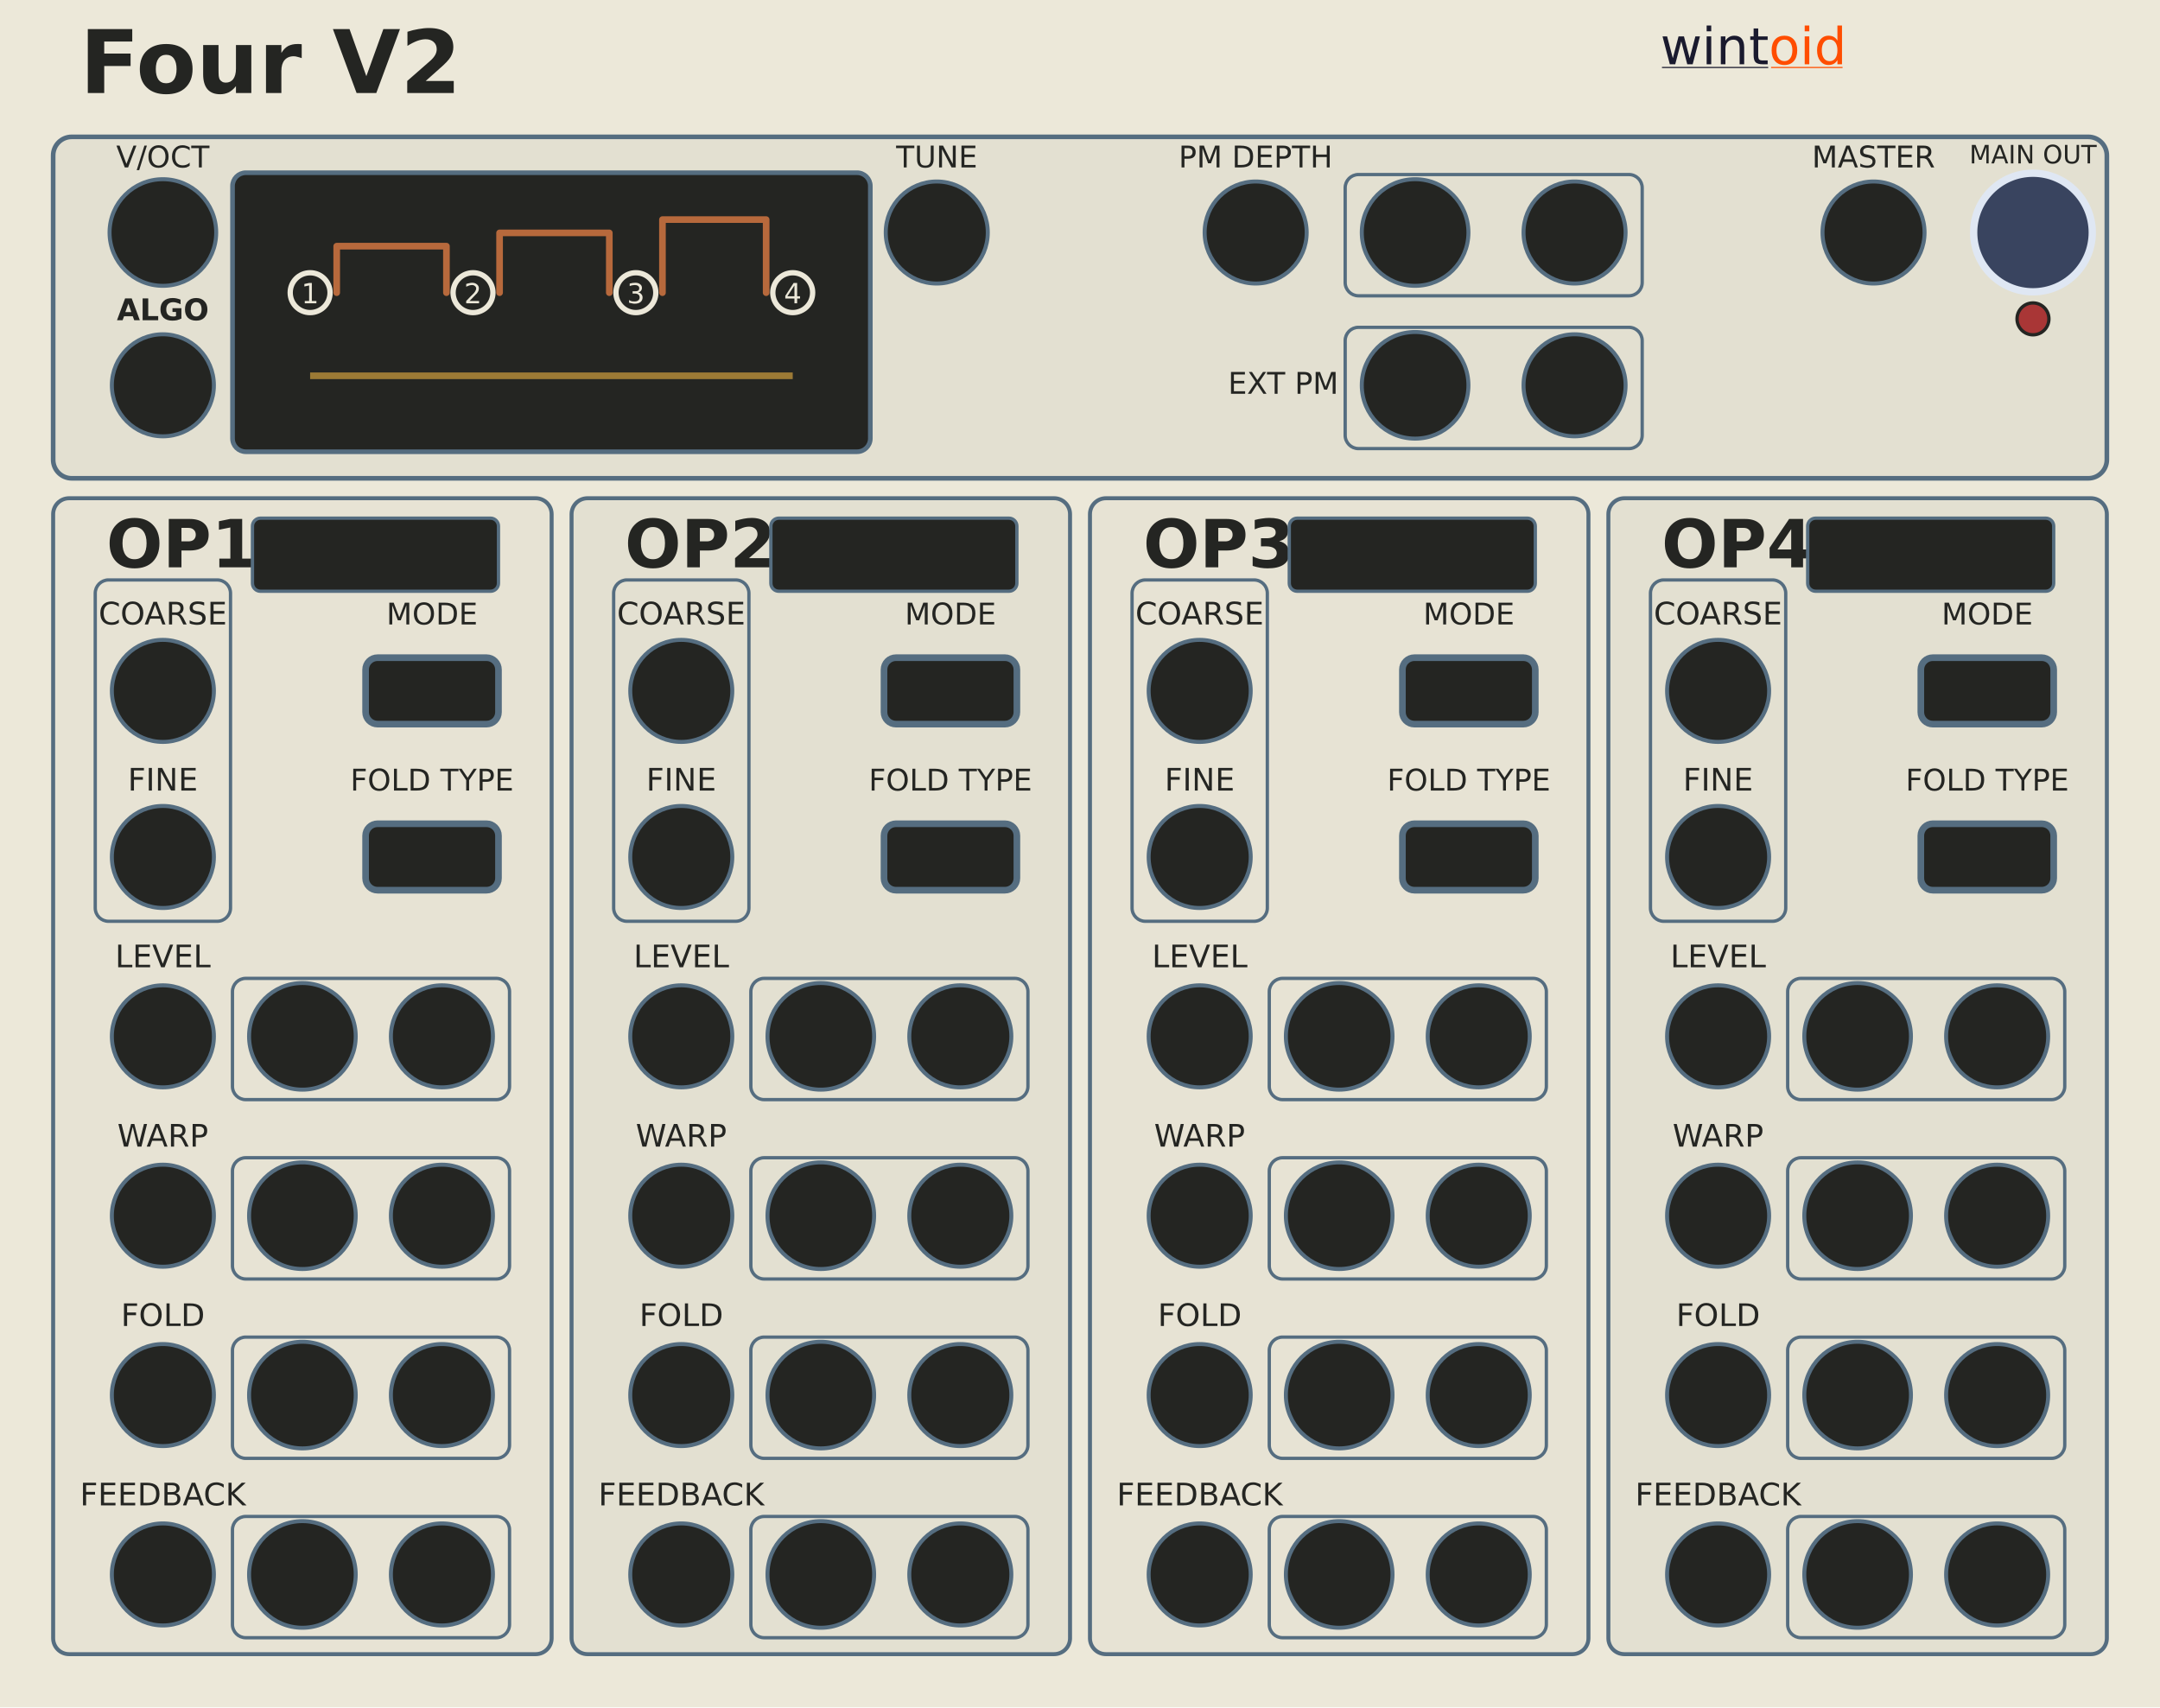
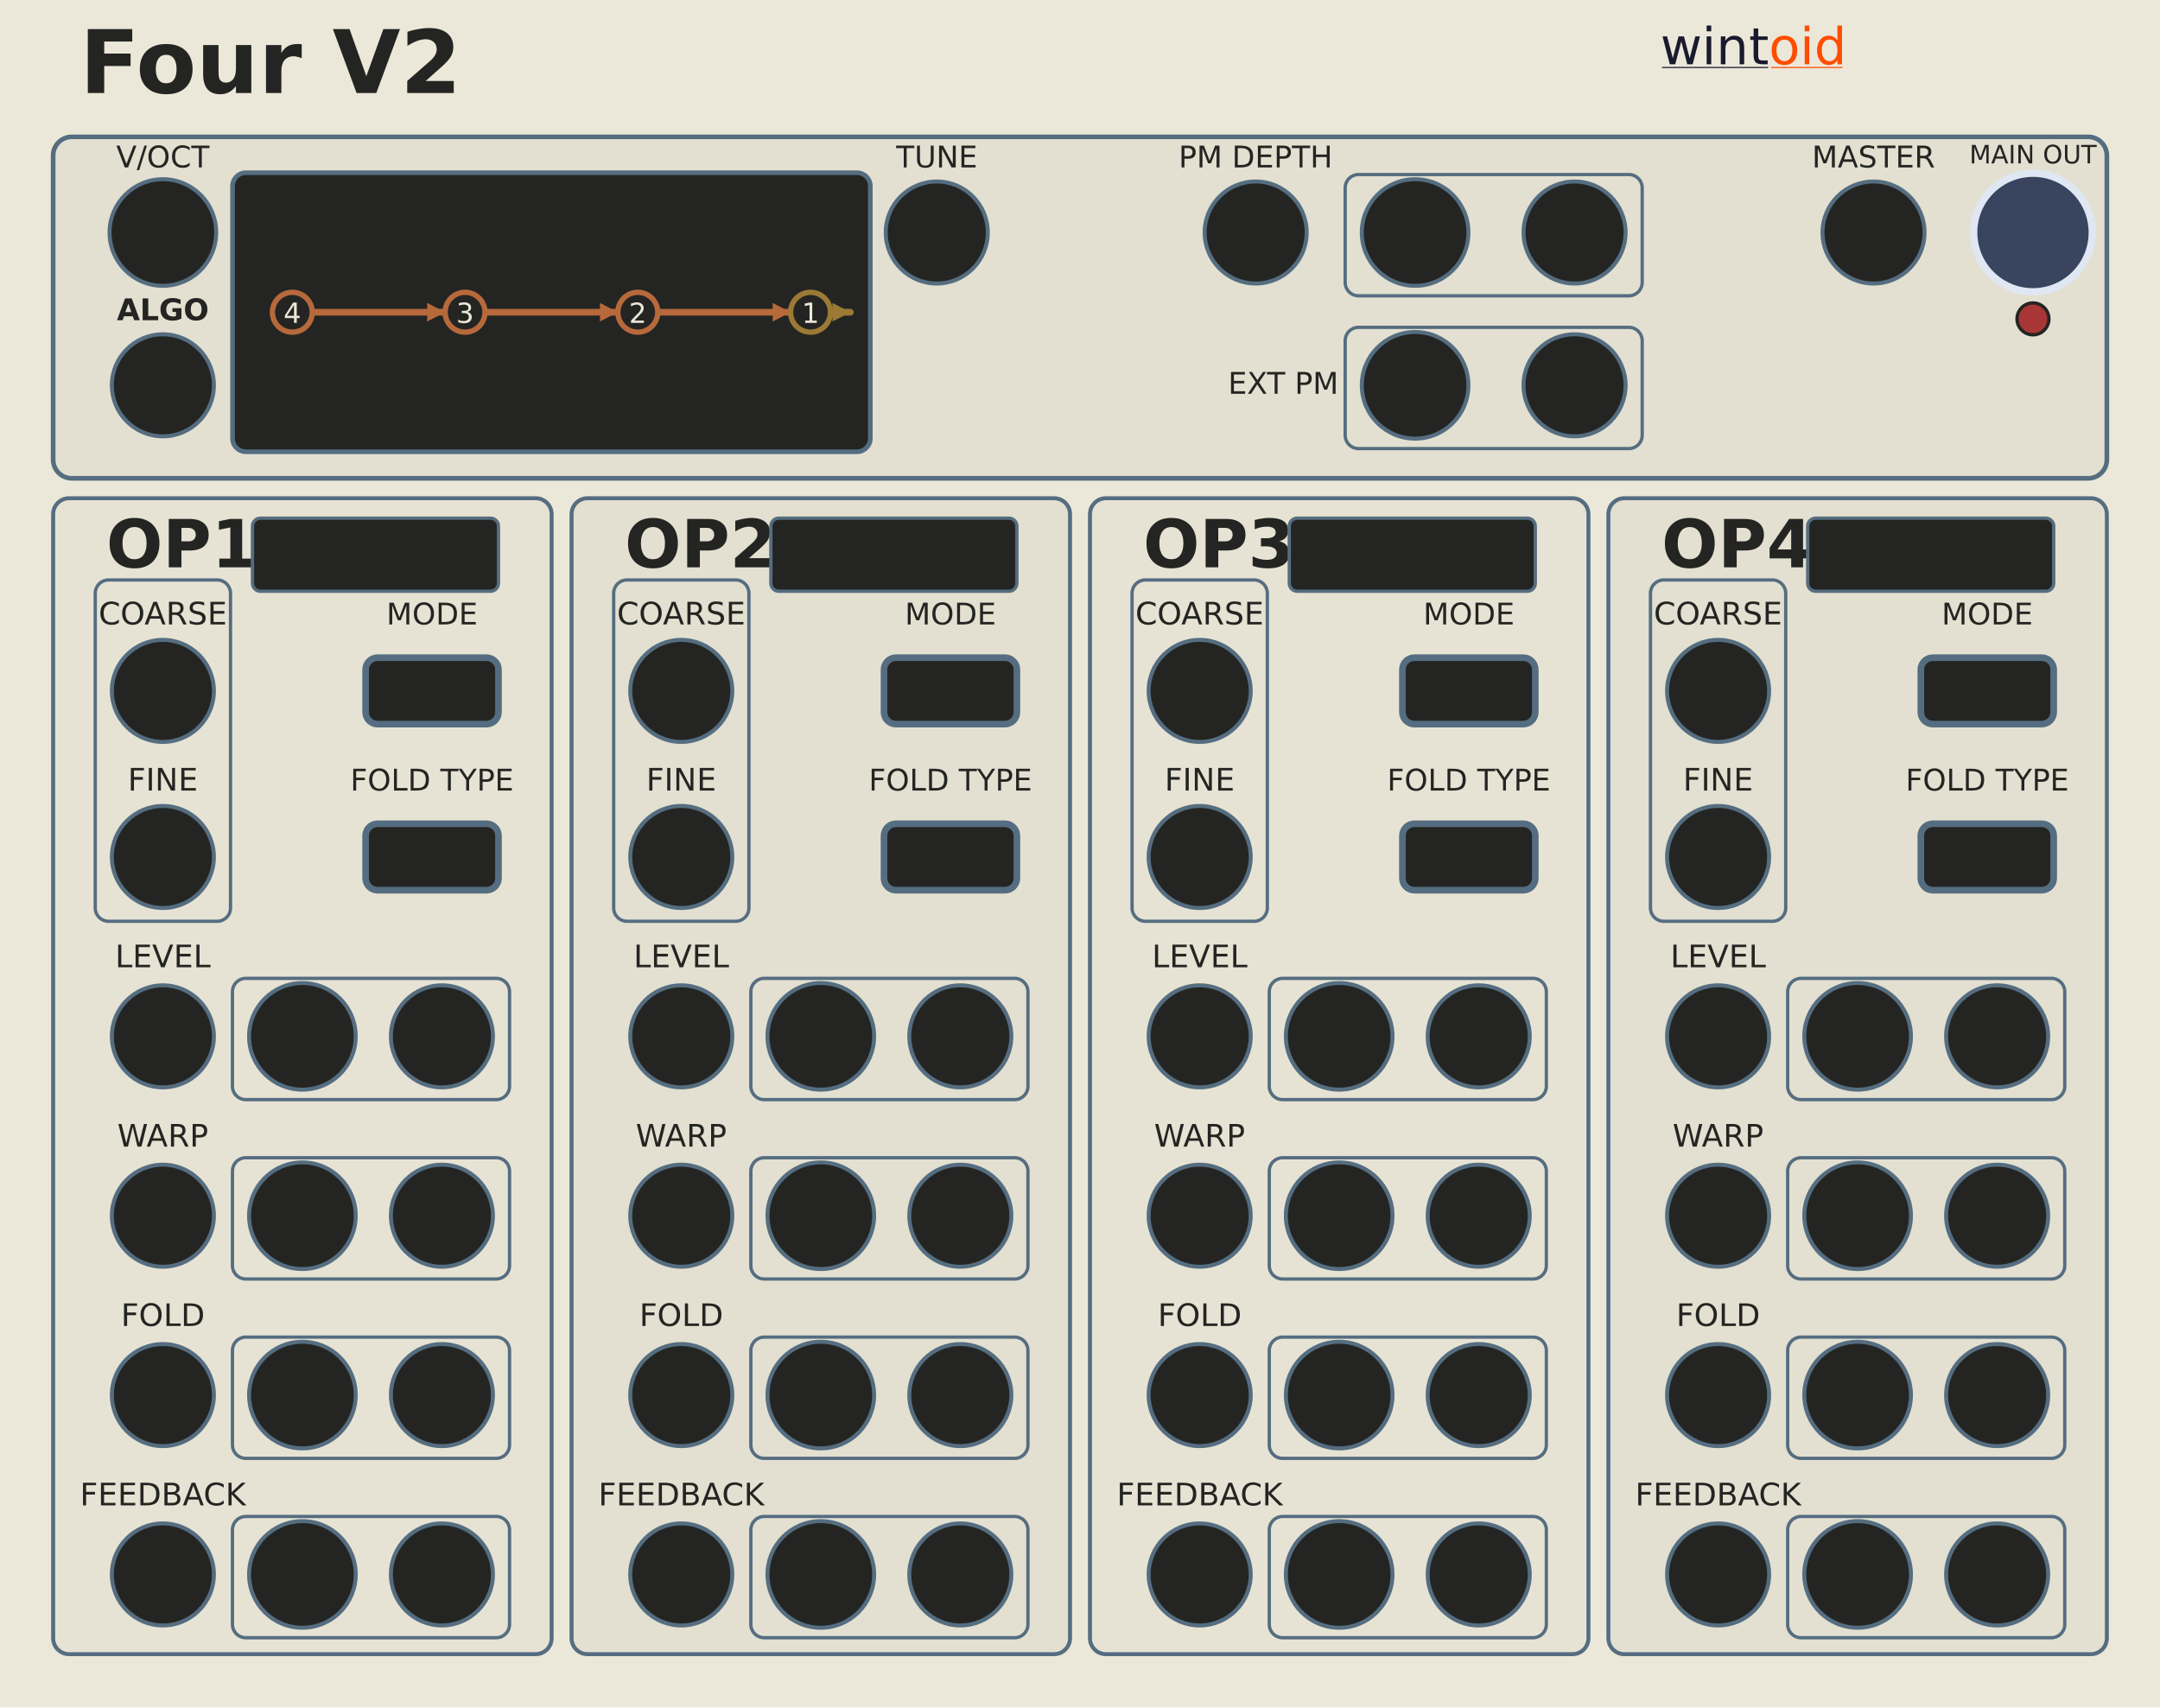
<svg xmlns="http://www.w3.org/2000/svg" width="162.56mm" height="128.5mm" viewBox="0 0 162.56 128.5">
  <rect x="0" y="0" width="162.56" height="128.5" fill="#ece8d9" stroke="#ece8d9" stroke-width="0" />
  <g id="wintoid-logo" transform="translate(124.959 0.638) scale(0.06)">
    <g id="wint-glyphs" fill="#1a1a2e">
      <path data-glyph="w" data-glyph-index="90" data-bbox="2.6875,-35,49.6562,0" transform="translate(0 70)" fill="#1a1a2e" d="M 2.688 -35 L 8.438 -35 L 15.625 -7.688 L 22.781 -35 L 29.562 -35 L 36.75 -7.688 L 43.906 -35 L 49.656 -35 L 40.5 0 L 33.719 0 L 26.188 -28.688 L 18.625 0 L 11.844 0 Z" />
      <path data-glyph="i" data-glyph-index="76" data-bbox="6.0312,-48.625,11.7812,0" transform="translate(52 70)" fill="#1a1a2e" d="M 6.031 -35 L 11.781 -35 L 11.781 0 L 6.031 0 Z M 6.031 -48.625 L 11.781 -48.625 L 11.781 -41.344 L 6.031 -41.344 Z" />
      <path data-glyph="n" data-glyph-index="81" data-bbox="5.8125,-35.8438,35.125,0" transform="translate(70 70)" fill="#1a1a2e" d="M 35.125 -21.125 L 35.125 0 L 29.375 0 L 29.375 -20.938 Q 29.375 -25.906 27.438 -28.375 Q 25.5 -30.844 21.625 -30.844 Q 16.969 -30.844 14.281 -27.875 Q 11.594 -24.906 11.594 -19.781 L 11.594 0 L 5.812 0 L 5.812 -35 L 11.594 -35 L 11.594 -29.562 Q 13.656 -32.719 16.453 -34.281 Q 19.25 -35.844 22.906 -35.844 Q 28.938 -35.844 32.031 -32.109 Q 35.125 -28.375 35.125 -21.125 Z" />
      <path data-glyph="t" data-glyph-index="87" data-bbox="1.7188,-44.9375,23.5625,0" transform="translate(111 70)" fill="#1a1a2e" d="M 11.719 -44.938 L 11.719 -35 L 23.562 -35 L 23.562 -30.531 L 11.719 -30.531 L 11.719 -11.531 Q 11.719 -7.25 12.891 -6.031 Q 14.062 -4.812 17.656 -4.812 L 23.562 -4.812 L 23.562 0 L 17.656 0 Q 11 0 8.469 -2.484 Q 5.938 -4.969 5.938 -11.531 L 5.938 -30.531 L 1.719 -30.531 L 1.719 -35 L 5.938 -35 L 5.938 -44.938 Z" />
    </g>
    <line id="wint-underline" x1="2.688" y1="74" x2="134.562" y2="74" stroke="#1a1a2e" stroke-width="1.4" stroke-linecap="square" />
    <g id="oid-glyphs" fill="#ff4d00">
      <path data-glyph="o" data-glyph-index="82" data-bbox="3.5312,-35.8438,35.6562,0.9062" transform="translate(136 70)" fill="#ff4d00" d="M 19.594 -30.969 Q 14.969 -30.969 12.281 -27.359 Q 9.594 -23.75 9.594 -17.469 Q 9.594 -11.188 12.266 -7.578 Q 14.938 -3.969 19.594 -3.969 Q 24.188 -3.969 26.875 -7.594 Q 29.562 -11.219 29.562 -17.469 Q 29.562 -23.688 26.875 -27.328 Q 24.188 -30.969 19.594 -30.969 Z M 19.594 -35.844 Q 27.094 -35.844 31.375 -30.969 Q 35.656 -26.094 35.656 -17.469 Q 35.656 -8.875 31.375 -3.984 Q 27.094 0.906 19.594 0.906 Q 12.062 0.906 7.797 -3.984 Q 3.531 -8.875 3.531 -17.469 Q 3.531 -26.094 7.797 -30.969 Q 12.062 -35.844 19.594 -35.844 Z" />
      <path data-glyph="i" data-glyph-index="76" data-bbox="6.0312,-48.625,11.7812,0" transform="translate(175 70)" fill="#ff4d00" d="M 6.031 -35 L 11.781 -35 L 11.781 0 L 6.031 0 Z M 6.031 -48.625 L 11.781 -48.625 L 11.781 -41.344 L 6.031 -41.344 Z" />
      <path data-glyph="d" data-glyph-index="71" data-bbox="3.5312,-48.625,34.8125,0.9062" transform="translate(193 70)" fill="#ff4d00" d="M 29.062 -29.688 L 29.062 -48.625 L 34.812 -48.625 L 34.812 0 L 29.062 0 L 29.062 -5.25 Q 27.25 -2.125 24.484 -0.609 Q 21.719 0.906 17.844 0.906 Q 11.5 0.906 7.516 -4.156 Q 3.531 -9.219 3.531 -17.469 Q 3.531 -25.719 7.516 -30.781 Q 11.5 -35.844 17.844 -35.844 Q 21.719 -35.844 24.484 -34.328 Q 27.25 -32.812 29.062 -29.688 Z M 9.469 -17.469 Q 9.469 -11.125 12.078 -7.516 Q 14.688 -3.906 19.25 -3.906 Q 23.812 -3.906 26.438 -7.516 Q 29.062 -11.125 29.062 -17.469 Q 29.062 -23.812 26.438 -27.422 Q 23.812 -31.031 19.25 -31.031 Q 14.688 -31.031 12.078 -27.422 Q 9.469 -23.812 9.469 -17.469 Z" />
    </g>
    <line id="oid-underline" x1="139.531" y1="74" x2="227.812" y2="74" stroke="#ff4d00" stroke-width="1.4" stroke-linecap="square" />
  </g>
  <text x="6" y="7" text-anchor="start" font-family="DejaVu Sans" font-size="6.6" font-weight="700" fill="#242522">Four V2</text>
  <rect id="routing-section" x="4" y="10.3" width="154.56" height="25.7" fill="#e3e0d1" stroke="#556d80" stroke-width="0.35" rx="1.4" />
  <text x="12.258" y="24.1" text-anchor="middle" font-family="DejaVu Sans" font-size="2.25" font-weight="600" fill="#242522">ALGO</text>
  <rect id="routing-display" x="17.5" y="13" width="48" height="21" fill="#242522" stroke="#556d80" stroke-width="0.35" rx="1" />
  <g id="routing-display-art">
-     <path d="M 25.34 22.028 L 25.34 18.528 L 33.598 18.528 L 33.598 22.028" fill="none" stroke="#b7693c" stroke-width="0.5" stroke-linecap="round" stroke-linejoin="round" />
-     <path d="M 37.598 22.028 L 37.598 17.528 L 45.856 17.528 L 45.856 22.028" fill="none" stroke="#b7693c" stroke-width="0.5" stroke-linecap="round" stroke-linejoin="round" />
-     <path d="M 49.856 22.028 L 49.856 16.528 L 57.66 16.528 L 57.66 22.028" fill="none" stroke="#b7693c" stroke-width="0.5" stroke-linecap="round" stroke-linejoin="round" />
-     <line x1="23.34" y1="28.284" x2="59.66" y2="28.284" stroke="#9c7a35" stroke-width="0.5" />
-     <circle cx="23.34" cy="22.028" r="1.5" fill="#242522" stroke="#ece8d9" stroke-width="0.4" />
-     <text x="23.34" y="22.828" text-anchor="middle" font-family="DejaVu Sans" font-size="2.1" fill="#ece8d9">1</text>
-     <circle cx="35.598" cy="22.028" r="1.5" fill="#242522" stroke="#ece8d9" stroke-width="0.4" />
-     <text x="35.598" y="22.828" text-anchor="middle" font-family="DejaVu Sans" font-size="2.1" fill="#ece8d9">2</text>
-     <circle cx="47.856" cy="22.028" r="1.5" fill="#242522" stroke="#ece8d9" stroke-width="0.4" />
-     <text x="47.856" y="22.828" text-anchor="middle" font-family="DejaVu Sans" font-size="2.1" fill="#ece8d9">3</text>
-     <circle cx="59.66" cy="22.028" r="1.5" fill="#242522" stroke="#ece8d9" stroke-width="0.4" />
-     <text x="59.66" y="22.828" text-anchor="middle" font-family="DejaVu Sans" font-size="2.1" fill="#ece8d9">4</text>
+     <path d="M 23.5 23.5 L 33.5 23.5" fill="none" stroke="#b7693c" stroke-width="0.5" stroke-linecap="round" stroke-linejoin="round" />
+     <path d="M 33.5 23.5 L 32.15 22.8 L 32.15 24.2 Z" fill="#b7693c" stroke="#b7693c" stroke-width="0" stroke-linecap="round" stroke-linejoin="round" />
+     <path d="M 36.5 23.5 L 46.5 23.5" fill="none" stroke="#b7693c" stroke-width="0.5" stroke-linecap="round" stroke-linejoin="round" />
+     <path d="M 46.5 23.5 L 45.15 22.8 L 45.15 24.2 Z" fill="#b7693c" stroke="#b7693c" stroke-width="0" stroke-linecap="round" stroke-linejoin="round" />
+     <path d="M 49.5 23.5 L 59.5 23.5" fill="none" stroke="#b7693c" stroke-width="0.5" stroke-linecap="round" stroke-linejoin="round" />
+     <path d="M 59.5 23.5 L 58.15 22.8 L 58.15 24.2 Z" fill="#b7693c" stroke="#b7693c" stroke-width="0" stroke-linecap="round" stroke-linejoin="round" />
+     <path d="M 62.5 23.5 L 64 23.5" fill="none" stroke="#9c7a35" stroke-width="0.5" stroke-linecap="round" stroke-linejoin="round" />
+     <path d="M 64 23.5 L 62.65 22.8 L 62.65 24.2 Z" fill="#9c7a35" stroke="#9c7a35" stroke-width="0" stroke-linecap="round" stroke-linejoin="round" />
+     <circle cx="61" cy="23.5" r="1.5" fill="#242522" stroke="#9c7a35" stroke-width="0.4" />
+     <text x="61" y="24.3" text-anchor="middle" font-family="DejaVu Sans" font-size="2.1" fill="#ece8d9">1</text>
+     <circle cx="48" cy="23.5" r="1.5" fill="#242522" stroke="#b7693c" stroke-width="0.4" />
+     <text x="48" y="24.3" text-anchor="middle" font-family="DejaVu Sans" font-size="2.1" fill="#ece8d9">2</text>
+     <circle cx="35" cy="23.5" r="1.5" fill="#242522" stroke="#b7693c" stroke-width="0.4" />
+     <text x="35" y="24.3" text-anchor="middle" font-family="DejaVu Sans" font-size="2.1" fill="#ece8d9">3</text>
+     <circle cx="22" cy="23.5" r="1.5" fill="#242522" stroke="#b7693c" stroke-width="0.4" />
+     <text x="22" y="24.3" text-anchor="middle" font-family="DejaVu Sans" font-size="2.1" fill="#ece8d9">4</text>
  </g>
  <rect id="pm-depth-cv-group" x="101.237" y="13.137" width="22.353" height="9.126" fill="none" stroke="#556d80" stroke-width="0.25" rx="1" />
  <rect id="external-pm-group" x="101.237" y="24.637" width="22.353" height="9.126" fill="none" stroke="#556d80" stroke-width="0.25" rx="1" />
  <text x="70.5" y="12.6" text-anchor="middle" font-family="DejaVu Sans" font-size="2.25" font-weight="400" fill="#242522">TUNE</text>
  <text x="94.5" y="12.6" text-anchor="middle" font-family="DejaVu Sans" font-size="2.25" font-weight="400" fill="#242522">PM DEPTH</text>
  <text x="141" y="12.6" text-anchor="middle" font-family="DejaVu Sans" font-size="2.25" font-weight="400" fill="#242522">MASTER</text>
  <text x="100.737" y="29" text-anchor="end" font-family="DejaVu Sans" font-size="2.25" font-weight="400" fill="#242522" dominant-baseline="middle">EXT PM</text>
  <rect id="operator-section-1" x="4" y="37.5" width="37.515" height="87" fill="#e7e3d4" stroke="#556d80" stroke-width="0.3" rx="1.2" />
  <text x="8" y="42.7" text-anchor="start" font-family="DejaVu Sans" font-size="5" font-weight="700" fill="#242522">OP1</text>
  <rect id="op1-frequency-display" x="19" y="39" width="18.515" height="5.5" fill="#242522" stroke="#556d80" stroke-width="0.25" rx="0.6" />
  <rect id="op1-coarse-fine-group" x="7.168" y="43.65" width="10.18" height="25.69" fill="none" stroke="#556d80" stroke-width="0.25" rx="1" />
  <rect id="op1-output-cv-group" x="17.494" y="73.637" width="20.853" height="9.126" fill="none" stroke="#556d80" stroke-width="0.25" rx="1" />
  <rect id="op1-warp-cv-group" x="17.494" y="87.137" width="20.853" height="9.126" fill="none" stroke="#556d80" stroke-width="0.25" rx="1" />
  <rect id="op1-fold-cv-group" x="17.494" y="100.637" width="20.853" height="9.126" fill="none" stroke="#556d80" stroke-width="0.25" rx="1" />
  <rect id="op1-feedback-cv-group" x="17.494" y="114.137" width="20.853" height="9.126" fill="none" stroke="#556d80" stroke-width="0.25" rx="1" />
  <text x="12.258" y="47" text-anchor="middle" font-family="DejaVu Sans" font-size="2.35" font-weight="400" fill="#242522">COARSE</text>
  <text x="32.515" y="47" text-anchor="middle" font-family="DejaVu Sans" font-size="2.25" font-weight="400" fill="#242522">MODE</text>
  <text x="12.258" y="59.5" text-anchor="middle" font-family="DejaVu Sans" font-size="2.35" font-weight="400" fill="#242522">FINE</text>
  <text x="32.515" y="59.5" text-anchor="middle" font-family="DejaVu Sans" font-size="2.25" font-weight="400" fill="#242522">FOLD TYPE</text>
  <text x="12.258" y="72.8" text-anchor="middle" font-family="DejaVu Sans" font-size="2.35" font-weight="400" fill="#242522">LEVEL</text>
  <text x="12.258" y="86.3" text-anchor="middle" font-family="DejaVu Sans" font-size="2.35" font-weight="400" fill="#242522">WARP</text>
  <text x="12.258" y="99.8" text-anchor="middle" font-family="DejaVu Sans" font-size="2.35" font-weight="400" fill="#242522">FOLD</text>
  <text x="12.258" y="113.3" text-anchor="middle" font-family="DejaVu Sans" font-size="2.35" font-weight="400" fill="#242522">FEEDBACK</text>
  <rect id="operator-section-2" x="43.015" y="37.5" width="37.515" height="87" fill="#e3e0d1" stroke="#556d80" stroke-width="0.3" rx="1.2" />
  <text x="47.015" y="42.7" text-anchor="start" font-family="DejaVu Sans" font-size="5" font-weight="700" fill="#242522">OP2</text>
  <rect id="op2-frequency-display" x="58.015" y="39" width="18.515" height="5.5" fill="#242522" stroke="#556d80" stroke-width="0.25" rx="0.6" />
  <rect id="op2-coarse-fine-group" x="46.183" y="43.65" width="10.18" height="25.69" fill="none" stroke="#556d80" stroke-width="0.25" rx="1" />
  <rect id="op2-output-cv-group" x="56.509" y="73.637" width="20.853" height="9.126" fill="none" stroke="#556d80" stroke-width="0.25" rx="1" />
  <rect id="op2-warp-cv-group" x="56.509" y="87.137" width="20.853" height="9.126" fill="none" stroke="#556d80" stroke-width="0.25" rx="1" />
  <rect id="op2-fold-cv-group" x="56.509" y="100.637" width="20.853" height="9.126" fill="none" stroke="#556d80" stroke-width="0.25" rx="1" />
  <rect id="op2-feedback-cv-group" x="56.509" y="114.137" width="20.853" height="9.126" fill="none" stroke="#556d80" stroke-width="0.25" rx="1" />
  <text x="51.273" y="47" text-anchor="middle" font-family="DejaVu Sans" font-size="2.35" font-weight="400" fill="#242522">COARSE</text>
  <text x="71.53" y="47" text-anchor="middle" font-family="DejaVu Sans" font-size="2.25" font-weight="400" fill="#242522">MODE</text>
  <text x="51.273" y="59.5" text-anchor="middle" font-family="DejaVu Sans" font-size="2.35" font-weight="400" fill="#242522">FINE</text>
  <text x="71.53" y="59.5" text-anchor="middle" font-family="DejaVu Sans" font-size="2.25" font-weight="400" fill="#242522">FOLD TYPE</text>
  <text x="51.273" y="72.8" text-anchor="middle" font-family="DejaVu Sans" font-size="2.35" font-weight="400" fill="#242522">LEVEL</text>
  <text x="51.273" y="86.3" text-anchor="middle" font-family="DejaVu Sans" font-size="2.35" font-weight="400" fill="#242522">WARP</text>
  <text x="51.273" y="99.8" text-anchor="middle" font-family="DejaVu Sans" font-size="2.35" font-weight="400" fill="#242522">FOLD</text>
  <text x="51.273" y="113.3" text-anchor="middle" font-family="DejaVu Sans" font-size="2.35" font-weight="400" fill="#242522">FEEDBACK</text>
  <rect id="operator-section-3" x="82.03" y="37.5" width="37.515" height="87" fill="#e7e3d4" stroke="#556d80" stroke-width="0.3" rx="1.2" />
  <text x="86.03" y="42.7" text-anchor="start" font-family="DejaVu Sans" font-size="5" font-weight="700" fill="#242522">OP3</text>
  <rect id="op3-frequency-display" x="97.03" y="39" width="18.515" height="5.5" fill="#242522" stroke="#556d80" stroke-width="0.25" rx="0.6" />
  <rect id="op3-coarse-fine-group" x="85.198" y="43.65" width="10.18" height="25.69" fill="none" stroke="#556d80" stroke-width="0.25" rx="1" />
  <rect id="op3-output-cv-group" x="95.524" y="73.637" width="20.853" height="9.126" fill="none" stroke="#556d80" stroke-width="0.25" rx="1" />
  <rect id="op3-warp-cv-group" x="95.524" y="87.137" width="20.853" height="9.126" fill="none" stroke="#556d80" stroke-width="0.25" rx="1" />
  <rect id="op3-fold-cv-group" x="95.524" y="100.637" width="20.853" height="9.126" fill="none" stroke="#556d80" stroke-width="0.25" rx="1" />
  <rect id="op3-feedback-cv-group" x="95.524" y="114.137" width="20.853" height="9.126" fill="none" stroke="#556d80" stroke-width="0.25" rx="1" />
  <text x="90.287" y="47" text-anchor="middle" font-family="DejaVu Sans" font-size="2.35" font-weight="400" fill="#242522">COARSE</text>
  <text x="110.545" y="47" text-anchor="middle" font-family="DejaVu Sans" font-size="2.25" font-weight="400" fill="#242522">MODE</text>
  <text x="90.287" y="59.5" text-anchor="middle" font-family="DejaVu Sans" font-size="2.35" font-weight="400" fill="#242522">FINE</text>
  <text x="110.545" y="59.5" text-anchor="middle" font-family="DejaVu Sans" font-size="2.25" font-weight="400" fill="#242522">FOLD TYPE</text>
  <text x="90.287" y="72.8" text-anchor="middle" font-family="DejaVu Sans" font-size="2.35" font-weight="400" fill="#242522">LEVEL</text>
  <text x="90.287" y="86.3" text-anchor="middle" font-family="DejaVu Sans" font-size="2.35" font-weight="400" fill="#242522">WARP</text>
  <text x="90.287" y="99.8" text-anchor="middle" font-family="DejaVu Sans" font-size="2.35" font-weight="400" fill="#242522">FOLD</text>
  <text x="90.287" y="113.3" text-anchor="middle" font-family="DejaVu Sans" font-size="2.35" font-weight="400" fill="#242522">FEEDBACK</text>
  <rect id="operator-section-4" x="121.045" y="37.5" width="37.515" height="87" fill="#e3e0d1" stroke="#556d80" stroke-width="0.3" rx="1.2" />
  <text x="125.045" y="42.7" text-anchor="start" font-family="DejaVu Sans" font-size="5" font-weight="700" fill="#242522">OP4</text>
  <rect id="op4-frequency-display" x="136.045" y="39" width="18.515" height="5.5" fill="#242522" stroke="#556d80" stroke-width="0.25" rx="0.6" />
  <rect id="op4-coarse-fine-group" x="124.213" y="43.65" width="10.18" height="25.69" fill="none" stroke="#556d80" stroke-width="0.25" rx="1" />
  <rect id="op4-output-cv-group" x="134.539" y="73.637" width="20.853" height="9.126" fill="none" stroke="#556d80" stroke-width="0.25" rx="1" />
  <rect id="op4-warp-cv-group" x="134.539" y="87.137" width="20.853" height="9.126" fill="none" stroke="#556d80" stroke-width="0.25" rx="1" />
  <rect id="op4-fold-cv-group" x="134.539" y="100.637" width="20.853" height="9.126" fill="none" stroke="#556d80" stroke-width="0.25" rx="1" />
  <rect id="op4-feedback-cv-group" x="134.539" y="114.137" width="20.853" height="9.126" fill="none" stroke="#556d80" stroke-width="0.25" rx="1" />
  <text x="129.303" y="47" text-anchor="middle" font-family="DejaVu Sans" font-size="2.35" font-weight="400" fill="#242522">COARSE</text>
  <text x="149.56" y="47" text-anchor="middle" font-family="DejaVu Sans" font-size="2.25" font-weight="400" fill="#242522">MODE</text>
  <text x="129.303" y="59.5" text-anchor="middle" font-family="DejaVu Sans" font-size="2.35" font-weight="400" fill="#242522">FINE</text>
  <text x="149.56" y="59.5" text-anchor="middle" font-family="DejaVu Sans" font-size="2.25" font-weight="400" fill="#242522">FOLD TYPE</text>
  <text x="129.303" y="72.8" text-anchor="middle" font-family="DejaVu Sans" font-size="2.35" font-weight="400" fill="#242522">LEVEL</text>
  <text x="129.303" y="86.3" text-anchor="middle" font-family="DejaVu Sans" font-size="2.35" font-weight="400" fill="#242522">WARP</text>
  <text x="129.303" y="99.8" text-anchor="middle" font-family="DejaVu Sans" font-size="2.35" font-weight="400" fill="#242522">FOLD</text>
  <text x="129.303" y="113.3" text-anchor="middle" font-family="DejaVu Sans" font-size="2.35" font-weight="400" fill="#242522">FEEDBACK</text>
  <text x="12.258" y="12.6" text-anchor="middle" font-family="DejaVu Sans" font-size="2.25" font-weight="400" fill="#242522" textLength="4.5" lengthAdjust="spacingAndGlyphs">V/OCT</text>
  <text x="153" y="12.3" text-anchor="middle" font-family="DejaVu Sans" font-size="1.9" font-weight="400" fill="#242522" textLength="9.5" lengthAdjust="spacingAndGlyphs">MAIN OUT</text>
  <circle cx="12.258" cy="29" r="3.84" fill="#242522" stroke="#556d80" stroke-width="0.3" />
  <circle cx="70.5" cy="17.5" r="3.84" fill="#242522" stroke="#556d80" stroke-width="0.3" />
  <circle cx="94.5" cy="17.5" r="3.84" fill="#242522" stroke="#556d80" stroke-width="0.3" />
  <circle cx="141" cy="17.5" r="3.84" fill="#242522" stroke="#556d80" stroke-width="0.3" />
  <circle cx="106.5" cy="17.5" r="4.013" fill="#242522" stroke="#556d80" stroke-width="0.3" />
  <circle cx="118.5" cy="17.5" r="3.84" fill="#242522" stroke="#556d80" stroke-width="0.3" />
  <circle cx="106.5" cy="29" r="4.013" fill="#242522" stroke="#556d80" stroke-width="0.3" />
  <circle cx="118.5" cy="29" r="3.84" fill="#242522" stroke="#556d80" stroke-width="0.3" />
  <circle cx="12.258" cy="17.5" r="4.013" fill="#242522" stroke="#556d80" stroke-width="0.3" />
  <circle cx="153" cy="17.5" r="4.463" fill="#39445f" stroke="#dfe7f3" stroke-width="0.55" />
  <circle cx="153" cy="24" r="1.2" fill="#a93636" stroke="#242522" stroke-width="0.25" />
  <circle cx="12.258" cy="52" r="3.84" fill="#242522" stroke="#556d80" stroke-width="0.3" />
  <rect x="27.515" y="49.5" width="10" height="5" fill="#242522" stroke="#556d80" stroke-width="0.5" rx="0.9" />
  <circle cx="12.258" cy="64.5" r="3.84" fill="#242522" stroke="#556d80" stroke-width="0.3" />
  <rect x="27.515" y="62" width="10" height="5" fill="#242522" stroke="#556d80" stroke-width="0.5" rx="0.9" />
  <circle cx="12.258" cy="78" r="3.84" fill="#242522" stroke="#556d80" stroke-width="0.3" />
  <circle cx="12.258" cy="91.5" r="3.84" fill="#242522" stroke="#556d80" stroke-width="0.3" />
  <circle cx="12.258" cy="105" r="3.84" fill="#242522" stroke="#556d80" stroke-width="0.3" />
  <circle cx="12.258" cy="118.5" r="3.84" fill="#242522" stroke="#556d80" stroke-width="0.3" />
  <circle cx="51.273" cy="52" r="3.84" fill="#242522" stroke="#556d80" stroke-width="0.3" />
  <rect x="66.53" y="49.5" width="10" height="5" fill="#242522" stroke="#556d80" stroke-width="0.5" rx="0.9" />
  <circle cx="51.273" cy="64.5" r="3.84" fill="#242522" stroke="#556d80" stroke-width="0.3" />
  <rect x="66.53" y="62" width="10" height="5" fill="#242522" stroke="#556d80" stroke-width="0.5" rx="0.9" />
  <circle cx="51.273" cy="78" r="3.84" fill="#242522" stroke="#556d80" stroke-width="0.3" />
  <circle cx="51.273" cy="91.5" r="3.84" fill="#242522" stroke="#556d80" stroke-width="0.3" />
  <circle cx="51.273" cy="105" r="3.84" fill="#242522" stroke="#556d80" stroke-width="0.3" />
  <circle cx="51.273" cy="118.5" r="3.84" fill="#242522" stroke="#556d80" stroke-width="0.3" />
  <circle cx="90.287" cy="52" r="3.84" fill="#242522" stroke="#556d80" stroke-width="0.3" />
  <rect x="105.545" y="49.5" width="10" height="5" fill="#242522" stroke="#556d80" stroke-width="0.5" rx="0.9" />
  <circle cx="90.287" cy="64.5" r="3.84" fill="#242522" stroke="#556d80" stroke-width="0.3" />
  <rect x="105.545" y="62" width="10" height="5" fill="#242522" stroke="#556d80" stroke-width="0.5" rx="0.9" />
  <circle cx="90.287" cy="78" r="3.84" fill="#242522" stroke="#556d80" stroke-width="0.3" />
  <circle cx="90.287" cy="91.5" r="3.84" fill="#242522" stroke="#556d80" stroke-width="0.3" />
  <circle cx="90.287" cy="105" r="3.84" fill="#242522" stroke="#556d80" stroke-width="0.3" />
  <circle cx="90.287" cy="118.5" r="3.84" fill="#242522" stroke="#556d80" stroke-width="0.3" />
  <circle cx="129.303" cy="52" r="3.84" fill="#242522" stroke="#556d80" stroke-width="0.3" />
  <rect x="144.56" y="49.5" width="10" height="5" fill="#242522" stroke="#556d80" stroke-width="0.5" rx="0.9" />
  <circle cx="129.303" cy="64.5" r="3.84" fill="#242522" stroke="#556d80" stroke-width="0.3" />
  <rect x="144.56" y="62" width="10" height="5" fill="#242522" stroke="#556d80" stroke-width="0.5" rx="0.9" />
  <circle cx="129.303" cy="78" r="3.84" fill="#242522" stroke="#556d80" stroke-width="0.3" />
  <circle cx="129.303" cy="91.5" r="3.84" fill="#242522" stroke="#556d80" stroke-width="0.3" />
  <circle cx="129.303" cy="105" r="3.84" fill="#242522" stroke="#556d80" stroke-width="0.3" />
  <circle cx="129.303" cy="118.5" r="3.84" fill="#242522" stroke="#556d80" stroke-width="0.3" />
  <circle cx="22.758" cy="78" r="4.013" fill="#242522" stroke="#556d80" stroke-width="0.3" />
  <circle cx="33.258" cy="78" r="3.84" fill="#242522" stroke="#556d80" stroke-width="0.3" />
  <circle cx="61.773" cy="78" r="4.013" fill="#242522" stroke="#556d80" stroke-width="0.3" />
  <circle cx="72.273" cy="78" r="3.84" fill="#242522" stroke="#556d80" stroke-width="0.3" />
  <circle cx="100.787" cy="78" r="4.013" fill="#242522" stroke="#556d80" stroke-width="0.3" />
  <circle cx="111.287" cy="78" r="3.84" fill="#242522" stroke="#556d80" stroke-width="0.3" />
  <circle cx="139.803" cy="78" r="4.013" fill="#242522" stroke="#556d80" stroke-width="0.3" />
  <circle cx="150.303" cy="78" r="3.84" fill="#242522" stroke="#556d80" stroke-width="0.3" />
  <circle cx="22.758" cy="91.5" r="4.013" fill="#242522" stroke="#556d80" stroke-width="0.3" />
  <circle cx="33.258" cy="91.5" r="3.84" fill="#242522" stroke="#556d80" stroke-width="0.3" />
  <circle cx="61.773" cy="91.5" r="4.013" fill="#242522" stroke="#556d80" stroke-width="0.3" />
  <circle cx="72.273" cy="91.5" r="3.84" fill="#242522" stroke="#556d80" stroke-width="0.3" />
  <circle cx="100.787" cy="91.5" r="4.013" fill="#242522" stroke="#556d80" stroke-width="0.3" />
  <circle cx="111.287" cy="91.5" r="3.84" fill="#242522" stroke="#556d80" stroke-width="0.3" />
  <circle cx="139.803" cy="91.5" r="4.013" fill="#242522" stroke="#556d80" stroke-width="0.3" />
  <circle cx="150.303" cy="91.5" r="3.84" fill="#242522" stroke="#556d80" stroke-width="0.3" />
  <circle cx="22.758" cy="105" r="4.013" fill="#242522" stroke="#556d80" stroke-width="0.3" />
  <circle cx="33.258" cy="105" r="3.84" fill="#242522" stroke="#556d80" stroke-width="0.3" />
  <circle cx="61.773" cy="105" r="4.013" fill="#242522" stroke="#556d80" stroke-width="0.3" />
  <circle cx="72.273" cy="105" r="3.84" fill="#242522" stroke="#556d80" stroke-width="0.3" />
  <circle cx="100.787" cy="105" r="4.013" fill="#242522" stroke="#556d80" stroke-width="0.3" />
  <circle cx="111.287" cy="105" r="3.84" fill="#242522" stroke="#556d80" stroke-width="0.3" />
  <circle cx="139.803" cy="105" r="4.013" fill="#242522" stroke="#556d80" stroke-width="0.3" />
  <circle cx="150.303" cy="105" r="3.84" fill="#242522" stroke="#556d80" stroke-width="0.3" />
  <circle cx="22.758" cy="118.5" r="4.013" fill="#242522" stroke="#556d80" stroke-width="0.3" />
  <circle cx="33.258" cy="118.5" r="3.84" fill="#242522" stroke="#556d80" stroke-width="0.3" />
  <circle cx="61.773" cy="118.5" r="4.013" fill="#242522" stroke="#556d80" stroke-width="0.3" />
  <circle cx="72.273" cy="118.5" r="3.84" fill="#242522" stroke="#556d80" stroke-width="0.3" />
  <circle cx="100.787" cy="118.5" r="4.013" fill="#242522" stroke="#556d80" stroke-width="0.3" />
  <circle cx="111.287" cy="118.5" r="3.84" fill="#242522" stroke="#556d80" stroke-width="0.3" />
  <circle cx="139.803" cy="118.5" r="4.013" fill="#242522" stroke="#556d80" stroke-width="0.3" />
  <circle cx="150.303" cy="118.5" r="3.84" fill="#242522" stroke="#556d80" stroke-width="0.3" />
</svg>
